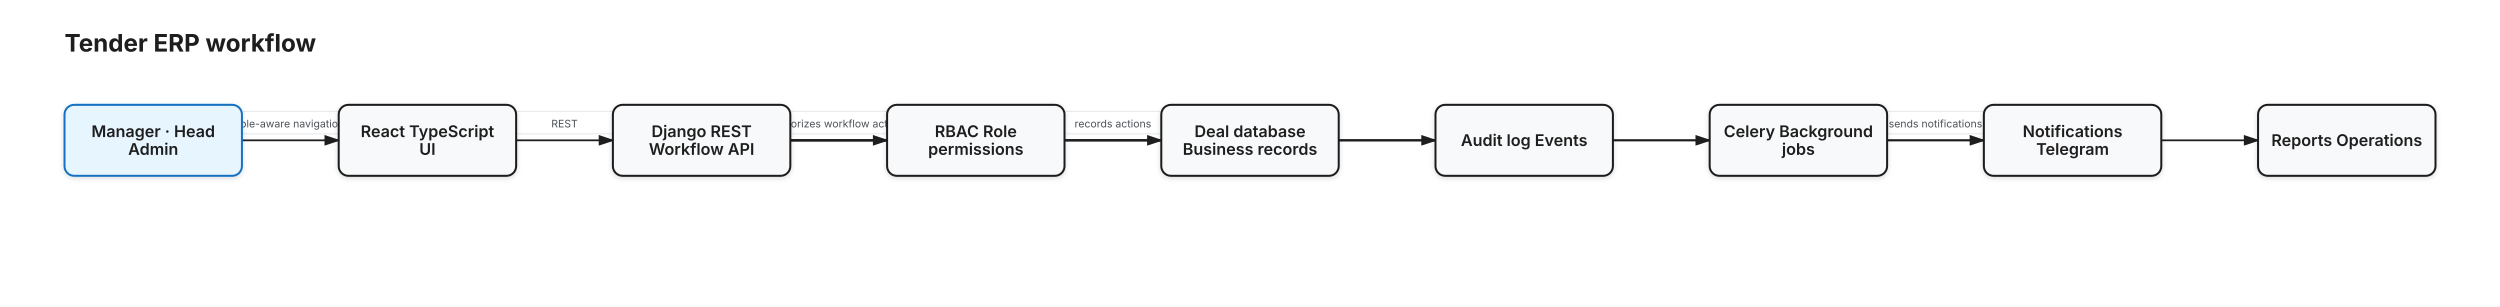
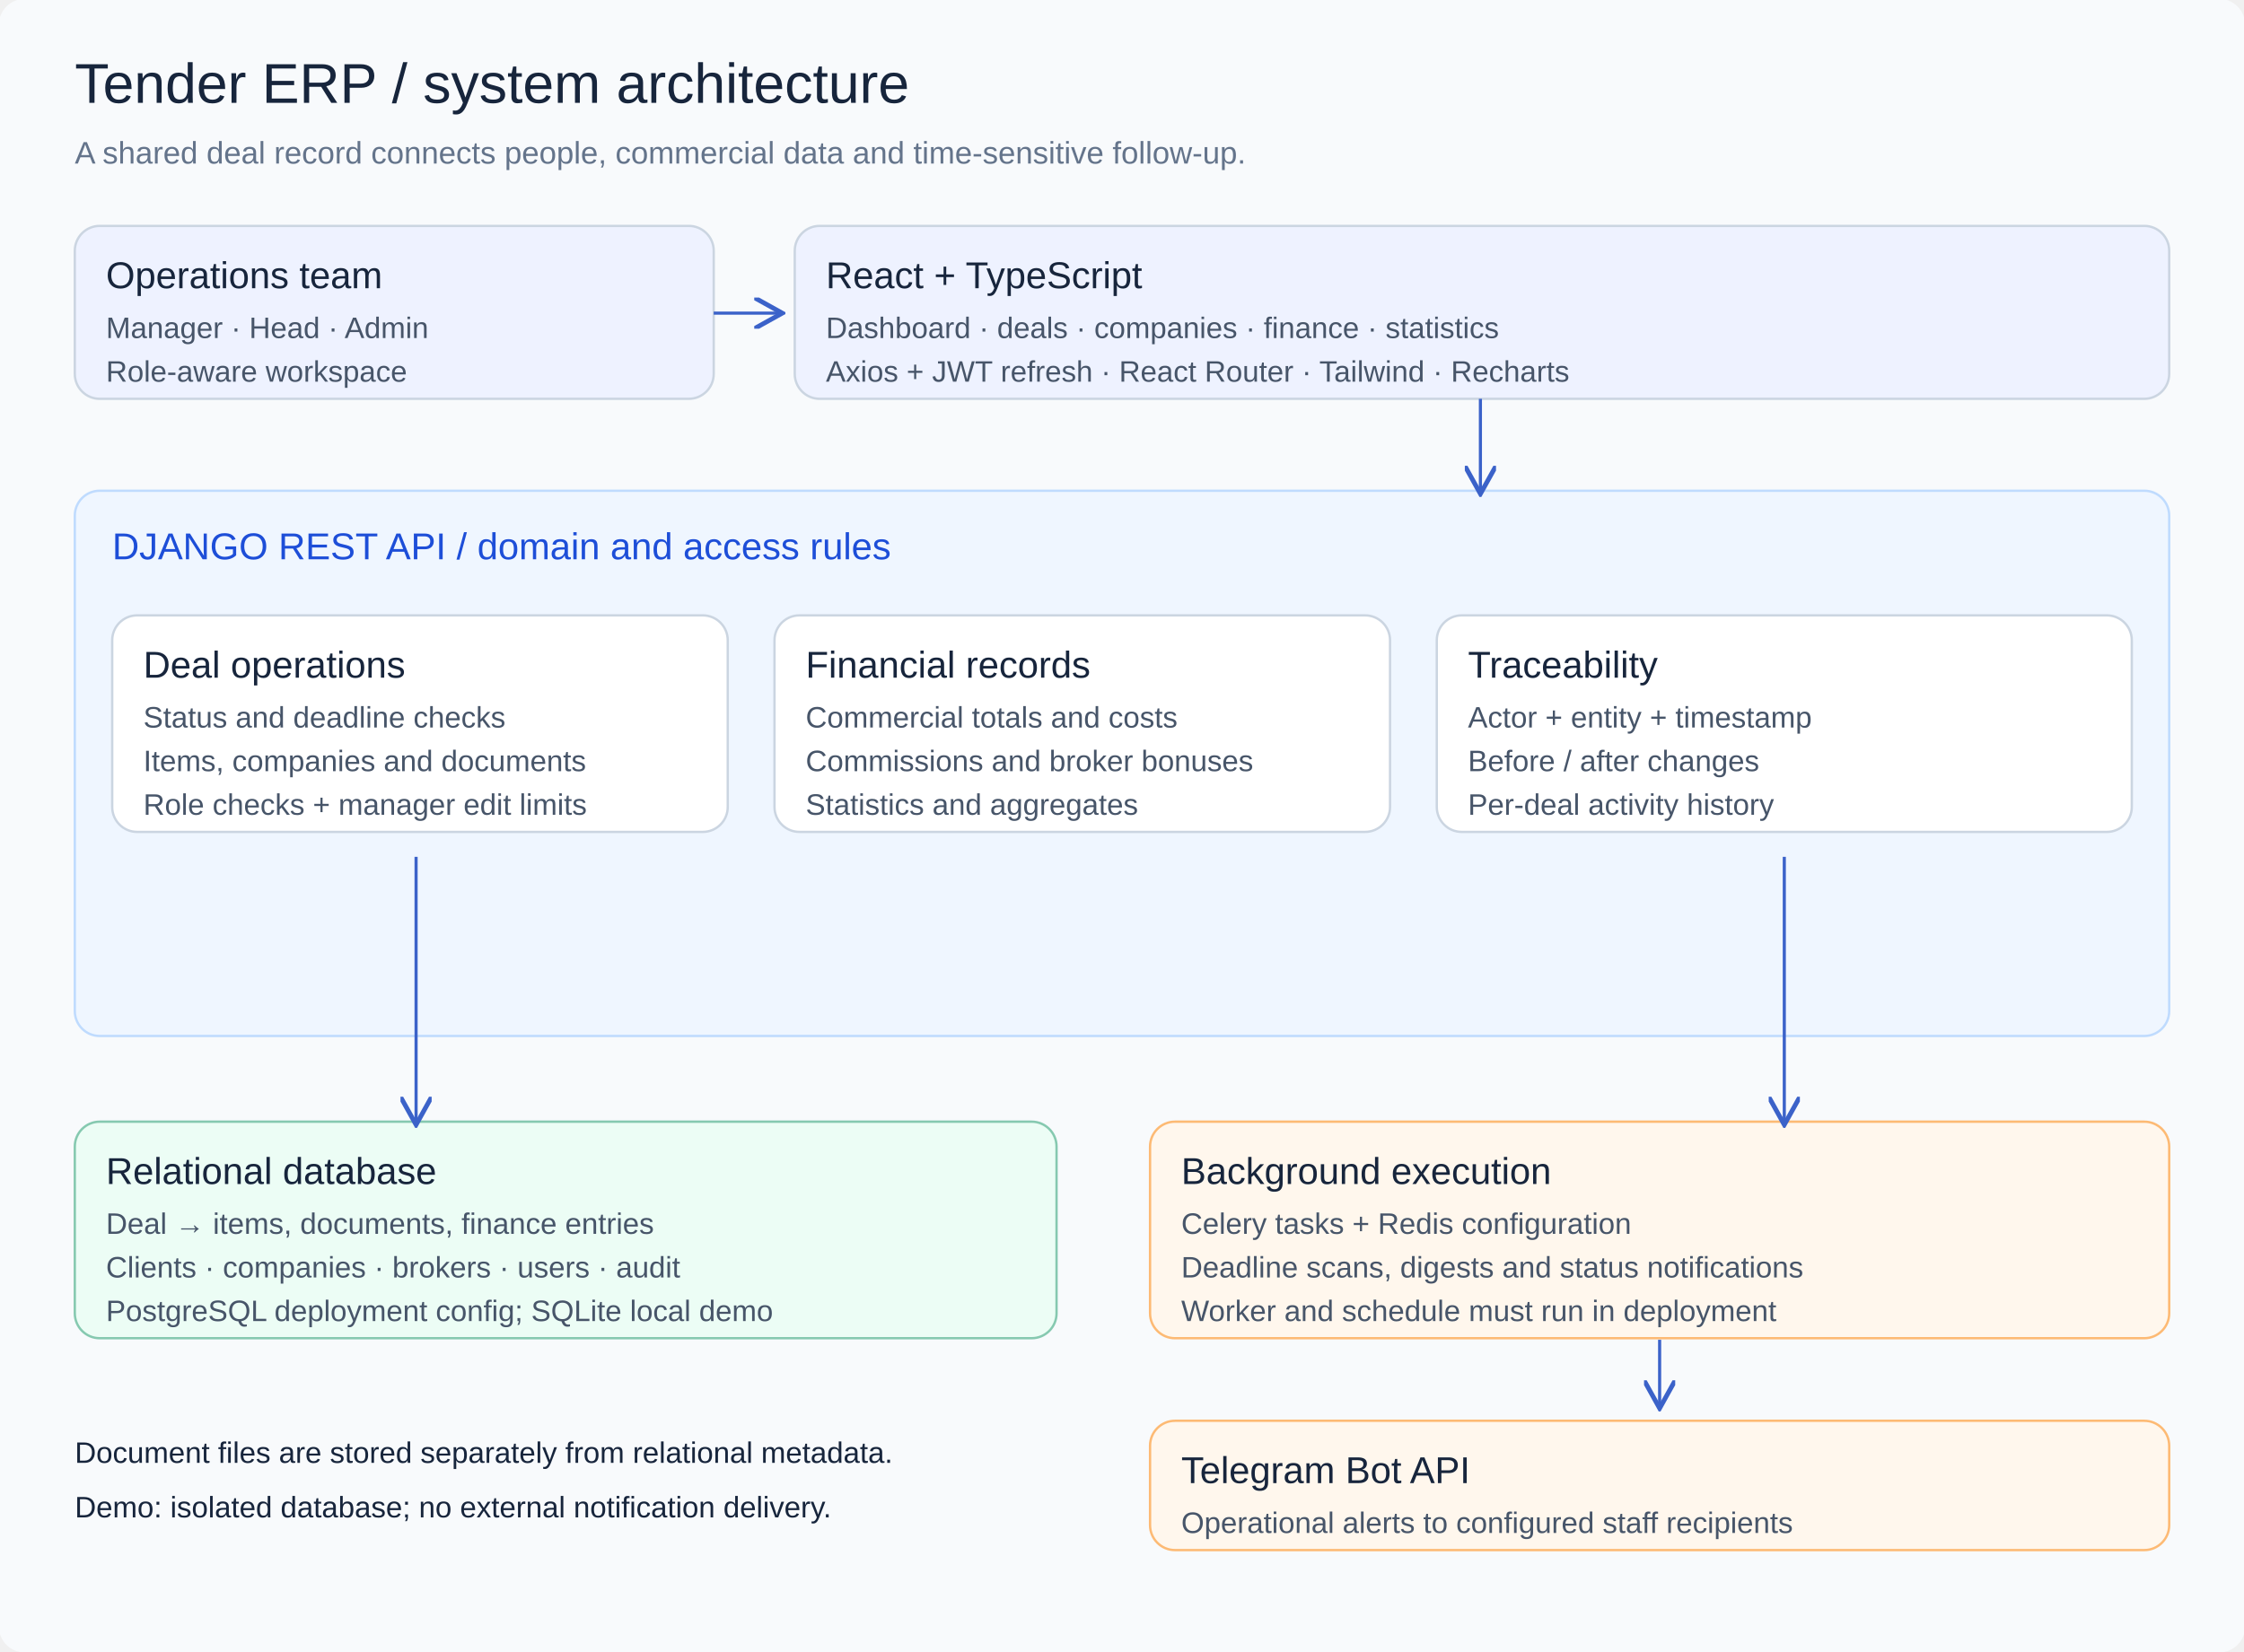
- <svg xmlns="http://www.w3.org/2000/svg" width="3100" height="380" viewBox="0 0 3100 380">
+ <svg xmlns="http://www.w3.org/2000/svg" width="1440" height="1060" viewBox="0 0 1440 1060" role="img" aria-label="Tender ERP system-design">
  <defs>
-     <marker id="arrow" markerWidth="10" markerHeight="10" refX="8" refY="3" orient="auto" markerUnits="strokeWidth">
-       <path d="M0,0 L0,6 L9,3 z" fill="#1e1e1e" />
+     <marker id="a" markerWidth="10" markerHeight="10" refX="8" refY="5" orient="auto-start-reverse">
+       <path d="M0,0 L9,5 L0,10" fill="none" stroke="#3b62c9" stroke-width="1.5" />
    </marker>
-     <filter id="shadow" x="-20%" y="-20%" width="140%" height="140%">
-       <feDropShadow dx="0" dy="2" stdDeviation="3" flood-color="#000" flood-opacity="0.14" />
-     </filter>
  </defs>
-   <rect width="100%" height="100%" fill="#ffffff" />
-   <text x="80" y="64" font-family="Inter, Arial, sans-serif" font-size="30" font-weight="700" fill="#1e1e1e">Tender ERP workflow</text>
-   <line x1="300" y1="174.0" x2="420" y2="174.0" stroke="#1e1e1e" stroke-width="2.2" marker-end="url(#arrow)" />
-   <rect x="298.0" y="138.0" width="124" height="28" rx="5" fill="#ffffff" stroke="#dee2e6" />
-   <text x="360.0" y="158.0" text-anchor="middle" font-family="Inter, Arial, sans-serif" font-size="13" fill="#495057">role-aware navigation</text>
-   <line x1="640" y1="174.0" x2="760" y2="174.0" stroke="#1e1e1e" stroke-width="2.2" marker-end="url(#arrow)" />
-   <rect x="638.0" y="138.0" width="124" height="28" rx="5" fill="#ffffff" stroke="#dee2e6" />
-   <text x="700.0" y="158.0" text-anchor="middle" font-family="Inter, Arial, sans-serif" font-size="13" fill="#495057">REST</text>
-   <line x1="980" y1="174.0" x2="1100" y2="174.0" stroke="#1e1e1e" stroke-width="2.2" marker-end="url(#arrow)" />
-   <rect x="978.0" y="138.0" width="124" height="28" rx="5" fill="#ffffff" stroke="#dee2e6" />
-   <text x="1040.0" y="158.0" text-anchor="middle" font-family="Inter, Arial, sans-serif" font-size="13" fill="#495057">authorizes workflow actions</text>
-   <line x1="980" y1="174.0" x2="1440" y2="174.0" stroke="#1e1e1e" stroke-width="2.2" marker-end="url(#arrow)" />
-   <rect x="1148.0" y="138.0" width="124" height="28" rx="5" fill="#ffffff" stroke="#dee2e6" />
-   <text x="1210.0" y="158.0" text-anchor="middle" font-family="Inter, Arial, sans-serif" font-size="13" fill="#495057">reads and updates deals</text>
-   <line x1="980" y1="174.0" x2="1780" y2="174.0" stroke="#1e1e1e" stroke-width="2.2" marker-end="url(#arrow)" />
-   <rect x="1318.0" y="138.0" width="124" height="28" rx="5" fill="#ffffff" stroke="#dee2e6" />
-   <text x="1380.0" y="158.0" text-anchor="middle" font-family="Inter, Arial, sans-serif" font-size="13" fill="#495057">records actions</text>
-   <line x1="980" y1="174.0" x2="2120" y2="174.0" stroke="#1e1e1e" stroke-width="2.2" marker-end="url(#arrow)" />
-   <rect x="1488.0" y="138.0" width="124" height="28" rx="5" fill="#ffffff" stroke="#dee2e6" />
-   <text x="1550.0" y="158.0" text-anchor="middle" font-family="Inter, Arial, sans-serif" font-size="13" fill="#495057">schedules work</text>
-   <line x1="2340" y1="174.0" x2="2460" y2="174.0" stroke="#1e1e1e" stroke-width="2.2" marker-end="url(#arrow)" />
-   <rect x="2338.0" y="138.0" width="124" height="28" rx="5" fill="#ffffff" stroke="#dee2e6" />
-   <text x="2400.0" y="158.0" text-anchor="middle" font-family="Inter, Arial, sans-serif" font-size="13" fill="#495057">sends notifications</text>
-   <line x1="980" y1="174.0" x2="2800" y2="174.0" stroke="#1e1e1e" stroke-width="2.2" marker-end="url(#arrow)" />
-   <rect x="1828.0" y="138.0" width="124" height="28" rx="5" fill="#ffffff" stroke="#dee2e6" />
-   <text x="1890.0" y="158.0" text-anchor="middle" font-family="Inter, Arial, sans-serif" font-size="13" fill="#495057">aggregates records</text>
-   <rect x="80" y="130" width="220" height="88" rx="12" fill="#e7f5ff" stroke="#1971c2" stroke-width="2.5" filter="url(#shadow)" />
-   <text x="190.0" y="170.0" text-anchor="middle" font-family="Inter, Arial, sans-serif" font-size="20" font-weight="600" fill="#1e1e1e">Manager · Head</text>
-   <text x="190.0" y="192.0" text-anchor="middle" font-family="Inter, Arial, sans-serif" font-size="20" font-weight="600" fill="#1e1e1e">Admin</text>
-   <rect x="420" y="130" width="220" height="88" rx="12" fill="#f8f9fa" stroke="#1e1e1e" stroke-width="2.5" filter="url(#shadow)" />
-   <text x="530.0" y="170.0" text-anchor="middle" font-family="Inter, Arial, sans-serif" font-size="20" font-weight="600" fill="#1e1e1e">React TypeScript</text>
-   <text x="530.0" y="192.0" text-anchor="middle" font-family="Inter, Arial, sans-serif" font-size="20" font-weight="600" fill="#1e1e1e">UI</text>
-   <rect x="760" y="130" width="220" height="88" rx="12" fill="#f8f9fa" stroke="#1e1e1e" stroke-width="2.5" filter="url(#shadow)" />
-   <text x="870.0" y="170.0" text-anchor="middle" font-family="Inter, Arial, sans-serif" font-size="20" font-weight="600" fill="#1e1e1e">Django REST</text>
-   <text x="870.0" y="192.0" text-anchor="middle" font-family="Inter, Arial, sans-serif" font-size="20" font-weight="600" fill="#1e1e1e">Workflow API</text>
-   <rect x="1100" y="130" width="220" height="88" rx="12" fill="#f8f9fa" stroke="#1e1e1e" stroke-width="2.5" filter="url(#shadow)" />
-   <text x="1210.0" y="170.0" text-anchor="middle" font-family="Inter, Arial, sans-serif" font-size="20" font-weight="600" fill="#1e1e1e">RBAC Role</text>
-   <text x="1210.0" y="192.0" text-anchor="middle" font-family="Inter, Arial, sans-serif" font-size="20" font-weight="600" fill="#1e1e1e">permissions</text>
-   <rect x="1440" y="130" width="220" height="88" rx="12" fill="#f8f9fa" stroke="#1e1e1e" stroke-width="2.5" filter="url(#shadow)" />
-   <text x="1550.0" y="170.0" text-anchor="middle" font-family="Inter, Arial, sans-serif" font-size="20" font-weight="600" fill="#1e1e1e">Deal database</text>
-   <text x="1550.0" y="192.0" text-anchor="middle" font-family="Inter, Arial, sans-serif" font-size="20" font-weight="600" fill="#1e1e1e">Business records</text>
-   <rect x="1780" y="130" width="220" height="88" rx="12" fill="#f8f9fa" stroke="#1e1e1e" stroke-width="2.5" filter="url(#shadow)" />
-   <text x="1890.0" y="181.0" text-anchor="middle" font-family="Inter, Arial, sans-serif" font-size="20" font-weight="600" fill="#1e1e1e">Audit log Events</text>
-   <rect x="2120" y="130" width="220" height="88" rx="12" fill="#f8f9fa" stroke="#1e1e1e" stroke-width="2.5" filter="url(#shadow)" />
-   <text x="2230.0" y="170.0" text-anchor="middle" font-family="Inter, Arial, sans-serif" font-size="20" font-weight="600" fill="#1e1e1e">Celery Background</text>
-   <text x="2230.0" y="192.0" text-anchor="middle" font-family="Inter, Arial, sans-serif" font-size="20" font-weight="600" fill="#1e1e1e">jobs</text>
-   <rect x="2460" y="130" width="220" height="88" rx="12" fill="#f8f9fa" stroke="#1e1e1e" stroke-width="2.5" filter="url(#shadow)" />
-   <text x="2570.0" y="170.0" text-anchor="middle" font-family="Inter, Arial, sans-serif" font-size="20" font-weight="600" fill="#1e1e1e">Notifications</text>
-   <text x="2570.0" y="192.0" text-anchor="middle" font-family="Inter, Arial, sans-serif" font-size="20" font-weight="600" fill="#1e1e1e">Telegram</text>
-   <rect x="2800" y="130" width="220" height="88" rx="12" fill="#f8f9fa" stroke="#1e1e1e" stroke-width="2.5" filter="url(#shadow)" />
-   <text x="2910.0" y="181.0" text-anchor="middle" font-family="Inter, Arial, sans-serif" font-size="20" font-weight="600" fill="#1e1e1e">Reports Operations</text>
+   <rect x="0" y="0" width="1440" height="1060" rx="16" fill="#f8fafc" stroke="#f8fafc" stroke-width="1.5" />
+   <text x="48" y="66" font-family="Arial,Helvetica,sans-serif" font-size="36" fill="#17253c">Tender ERP / system architecture</text>
+   <text x="48" y="105" font-family="Arial,Helvetica,sans-serif" font-size="20" fill="#64748b">A shared deal record connects people, commercial data and time-sensitive follow-up.</text>
+   <rect x="48" y="145" width="410" height="111" rx="16" fill="#eef2ff" stroke="#cbd5e1" stroke-width="1.5" />
+   <text x="68" y="185" font-family="Arial,Helvetica,sans-serif" font-size="24" fill="#17253c">Operations team</text>
+   <text x="68" y="217" font-family="Arial,Helvetica,sans-serif" font-size="19" fill="#475569">Manager · Head · Admin</text>
+   <text x="68" y="245" font-family="Arial,Helvetica,sans-serif" font-size="19" fill="#475569">Role-aware workspace</text>
+   <rect x="510" y="145" width="882" height="111" rx="16" fill="#eef2ff" stroke="#cbd5e1" stroke-width="1.5" />
+   <text x="530" y="185" font-family="Arial,Helvetica,sans-serif" font-size="24" fill="#17253c">React + TypeScript</text>
+   <text x="530" y="217" font-family="Arial,Helvetica,sans-serif" font-size="19" fill="#475569">Dashboard · deals · companies · finance · statistics</text>
+   <text x="530" y="245" font-family="Arial,Helvetica,sans-serif" font-size="19" fill="#475569">Axios + JWT refresh · React Router · Tailwind · Recharts</text>
+   <rect x="48" y="315" width="1344" height="350" rx="16" fill="#eff6ff" stroke="#bfdbfe" stroke-width="1.5" />
+   <text x="72" y="359" font-family="Arial,Helvetica,sans-serif" font-size="24" fill="#1d4ed8">DJANGO REST API  /  domain and access rules</text>
+   <rect x="72" y="395" width="395" height="139" rx="16" fill="#ffffff" stroke="#cbd5e1" stroke-width="1.5" />
+   <text x="92" y="435" font-family="Arial,Helvetica,sans-serif" font-size="24" fill="#17253c">Deal operations</text>
+   <text x="92" y="467" font-family="Arial,Helvetica,sans-serif" font-size="19" fill="#475569">Status and deadline checks</text>
+   <text x="92" y="495" font-family="Arial,Helvetica,sans-serif" font-size="19" fill="#475569">Items, companies and documents</text>
+   <text x="92" y="523" font-family="Arial,Helvetica,sans-serif" font-size="19" fill="#475569">Role checks + manager edit limits</text>
+   <rect x="497" y="395" width="395" height="139" rx="16" fill="#ffffff" stroke="#cbd5e1" stroke-width="1.5" />
+   <text x="517" y="435" font-family="Arial,Helvetica,sans-serif" font-size="24" fill="#17253c">Financial records</text>
+   <text x="517" y="467" font-family="Arial,Helvetica,sans-serif" font-size="19" fill="#475569">Commercial totals and costs</text>
+   <text x="517" y="495" font-family="Arial,Helvetica,sans-serif" font-size="19" fill="#475569">Commissions and broker bonuses</text>
+   <text x="517" y="523" font-family="Arial,Helvetica,sans-serif" font-size="19" fill="#475569">Statistics and aggregates</text>
+   <rect x="922" y="395" width="446" height="139" rx="16" fill="#ffffff" stroke="#cbd5e1" stroke-width="1.5" />
+   <text x="942" y="435" font-family="Arial,Helvetica,sans-serif" font-size="24" fill="#17253c">Traceability</text>
+   <text x="942" y="467" font-family="Arial,Helvetica,sans-serif" font-size="19" fill="#475569">Actor + entity + timestamp</text>
+   <text x="942" y="495" font-family="Arial,Helvetica,sans-serif" font-size="19" fill="#475569">Before / after changes</text>
+   <text x="942" y="523" font-family="Arial,Helvetica,sans-serif" font-size="19" fill="#475569">Per-deal activity history</text>
+   <rect x="48" y="720" width="630" height="139" rx="16" fill="#ecfdf5" stroke="#86c9b0" stroke-width="1.5" />
+   <text x="68" y="760" font-family="Arial,Helvetica,sans-serif" font-size="24" fill="#17253c">Relational database</text>
+   <text x="68" y="792" font-family="Arial,Helvetica,sans-serif" font-size="19" fill="#475569">Deal → items, documents, finance entries</text>
+   <text x="68" y="820" font-family="Arial,Helvetica,sans-serif" font-size="19" fill="#475569">Clients · companies · brokers · users · audit</text>
+   <text x="68" y="848" font-family="Arial,Helvetica,sans-serif" font-size="19" fill="#475569">PostgreSQL deployment config; SQLite local demo</text>
+   <rect x="738" y="720" width="654" height="139" rx="16" fill="#fff7ed" stroke="#fdba74" stroke-width="1.5" />
+   <text x="758" y="760" font-family="Arial,Helvetica,sans-serif" font-size="24" fill="#17253c">Background execution</text>
+   <text x="758" y="792" font-family="Arial,Helvetica,sans-serif" font-size="19" fill="#475569">Celery tasks + Redis configuration</text>
+   <text x="758" y="820" font-family="Arial,Helvetica,sans-serif" font-size="19" fill="#475569">Deadline scans, digests and status notifications</text>
+   <text x="758" y="848" font-family="Arial,Helvetica,sans-serif" font-size="19" fill="#475569">Worker and schedule must run in deployment</text>
+   <rect x="738" y="912" width="654" height="83" rx="16" fill="#fff7ed" stroke="#fdba74" stroke-width="1.5" />
+   <text x="758" y="952" font-family="Arial,Helvetica,sans-serif" font-size="24" fill="#17253c">Telegram Bot API</text>
+   <text x="758" y="984" font-family="Arial,Helvetica,sans-serif" font-size="19" fill="#475569">Operational alerts to configured staff recipients</text>
+   <text x="48" y="939" font-family="Arial,Helvetica,sans-serif" font-size="19" fill="#17253c">Document files are stored separately from relational metadata.</text>
+   <text x="48" y="974" font-family="Arial,Helvetica,sans-serif" font-size="19" fill="#17253c">Demo: isolated database; no external notification delivery.</text>
+   <path d="M458,201 L500,201" stroke="#3b62c9" stroke-width="2" fill="none" marker-end="url(#a)" />
+   <path d="M950,256 L950,315" stroke="#3b62c9" stroke-width="2" fill="none" marker-end="url(#a)" />
+   <path d="M267,550 L267,720" stroke="#3b62c9" stroke-width="2" fill="none" marker-end="url(#a)" />
+   <path d="M1145,550 L1145,720" stroke="#3b62c9" stroke-width="2" fill="none" marker-end="url(#a)" />
+   <path d="M1065,860 L1065,902" stroke="#3b62c9" stroke-width="2" fill="none" marker-end="url(#a)" />
</svg>
